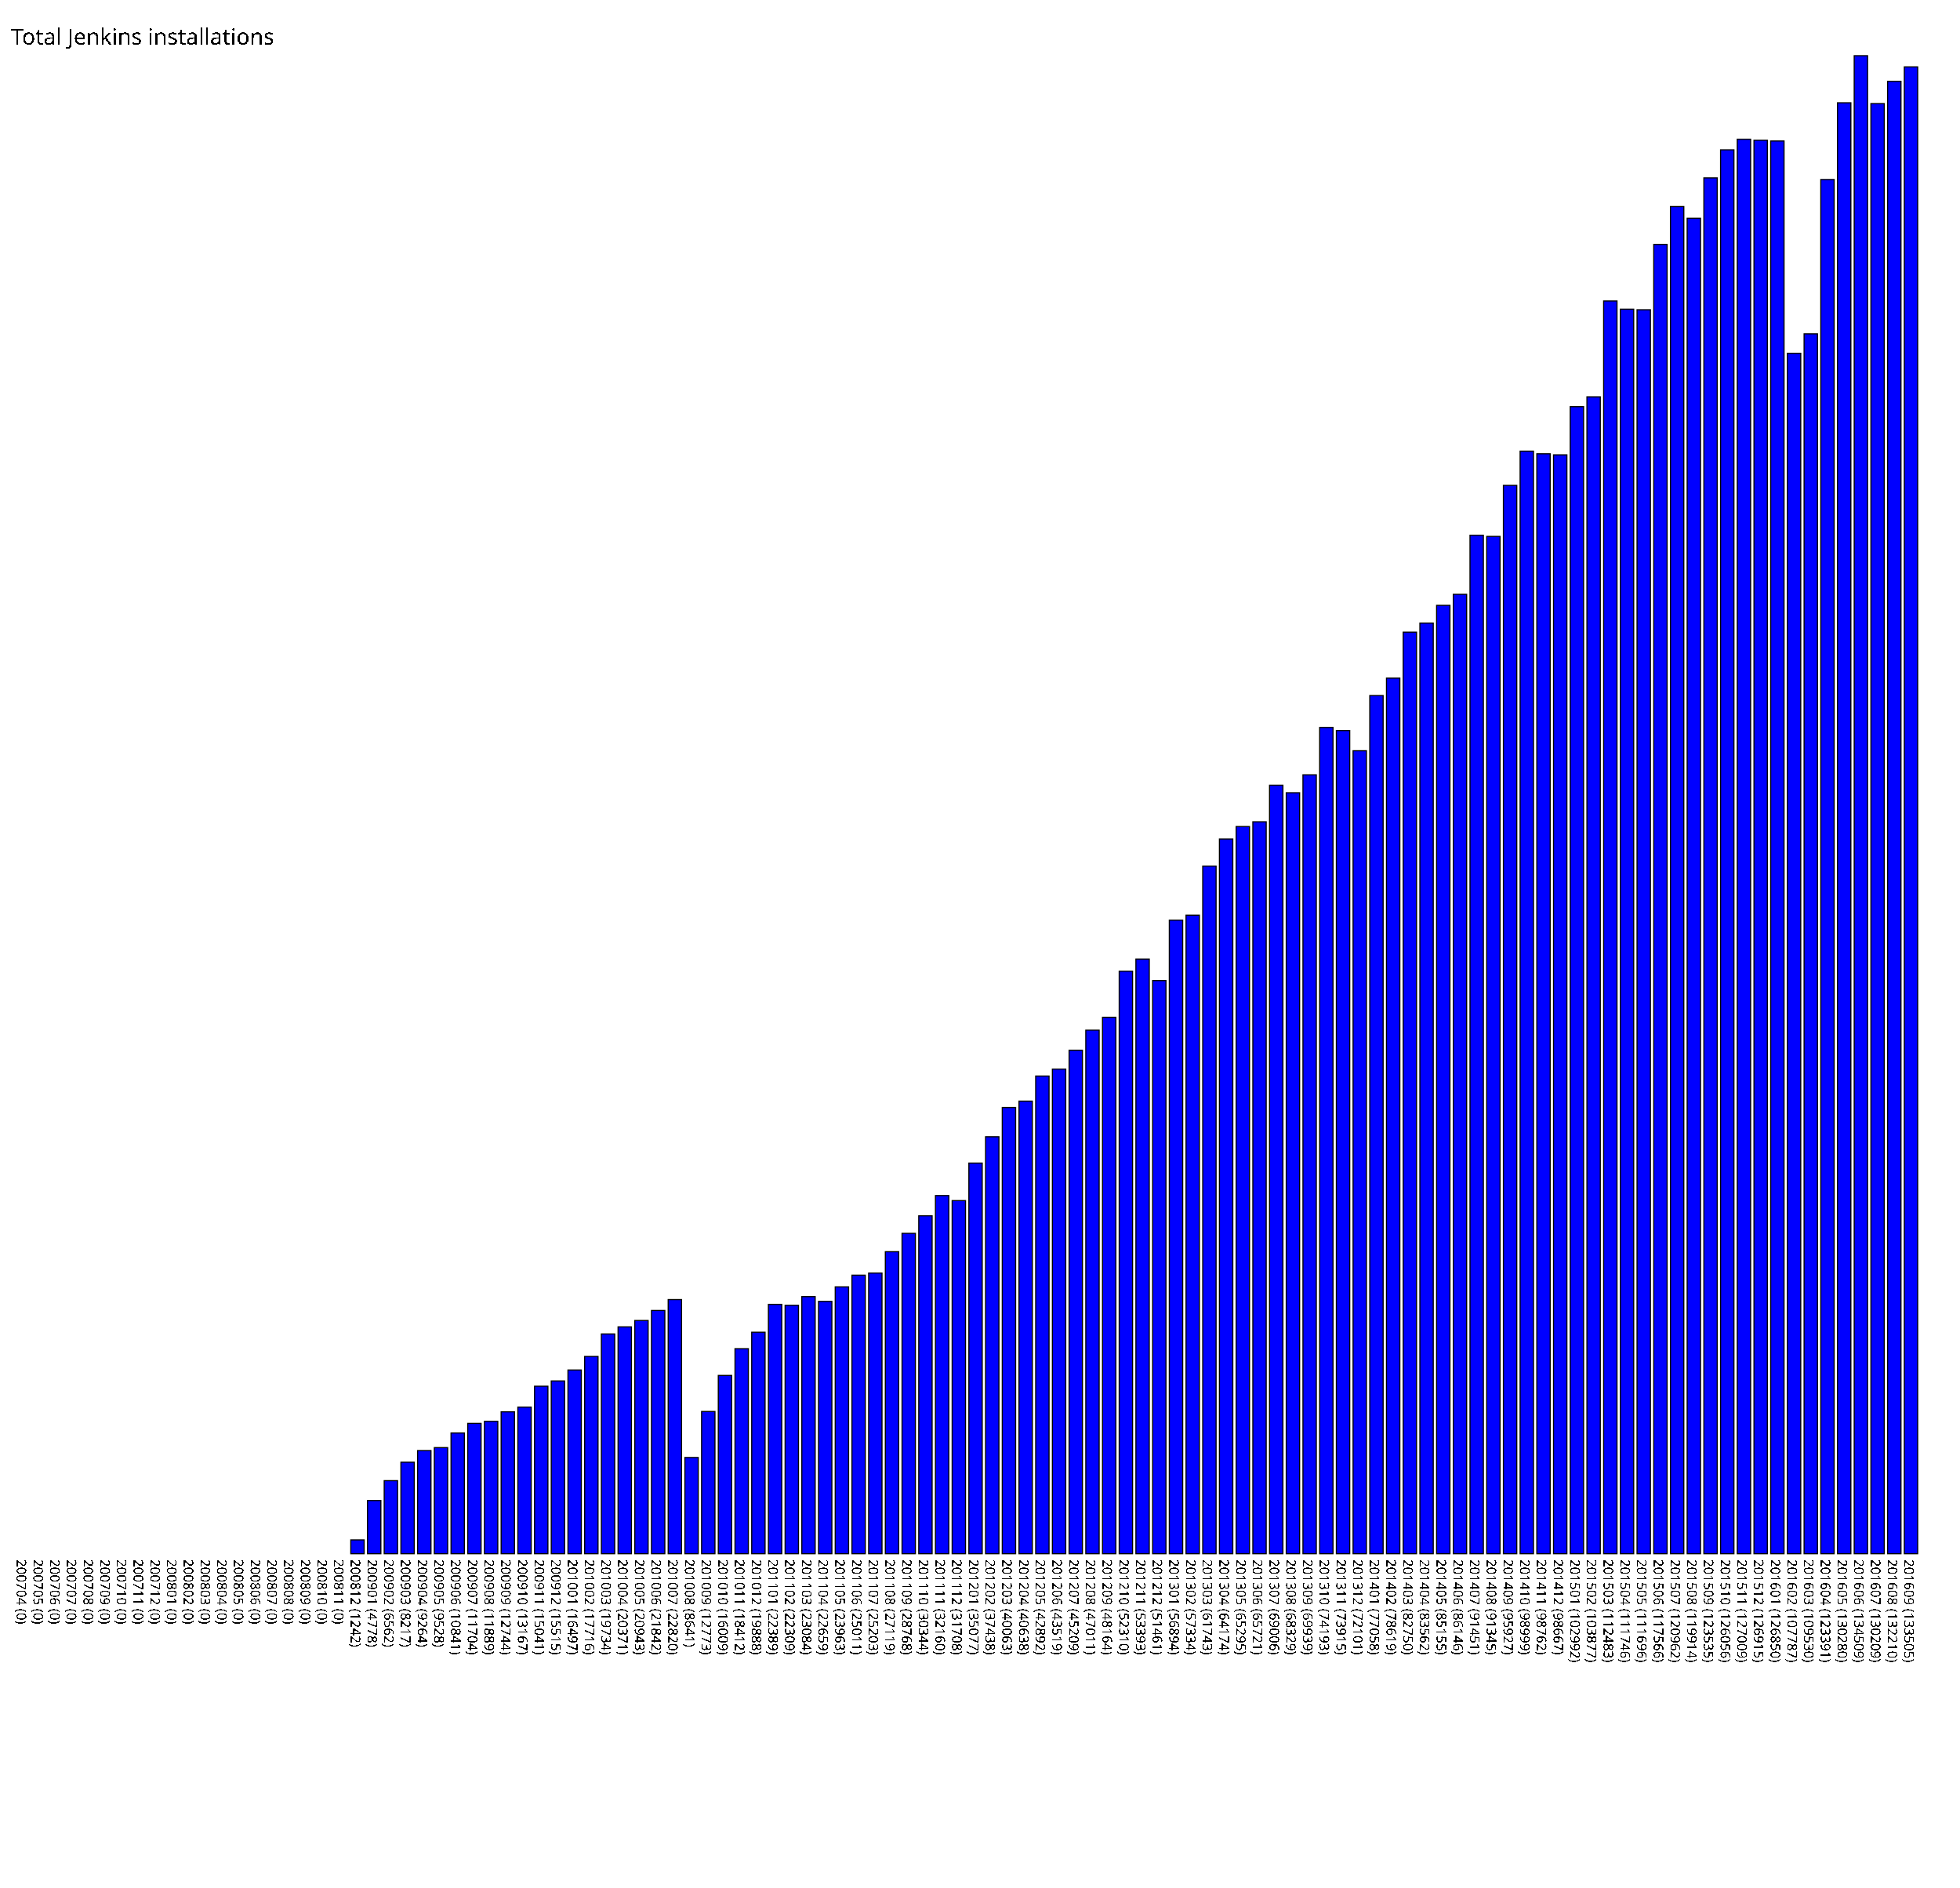
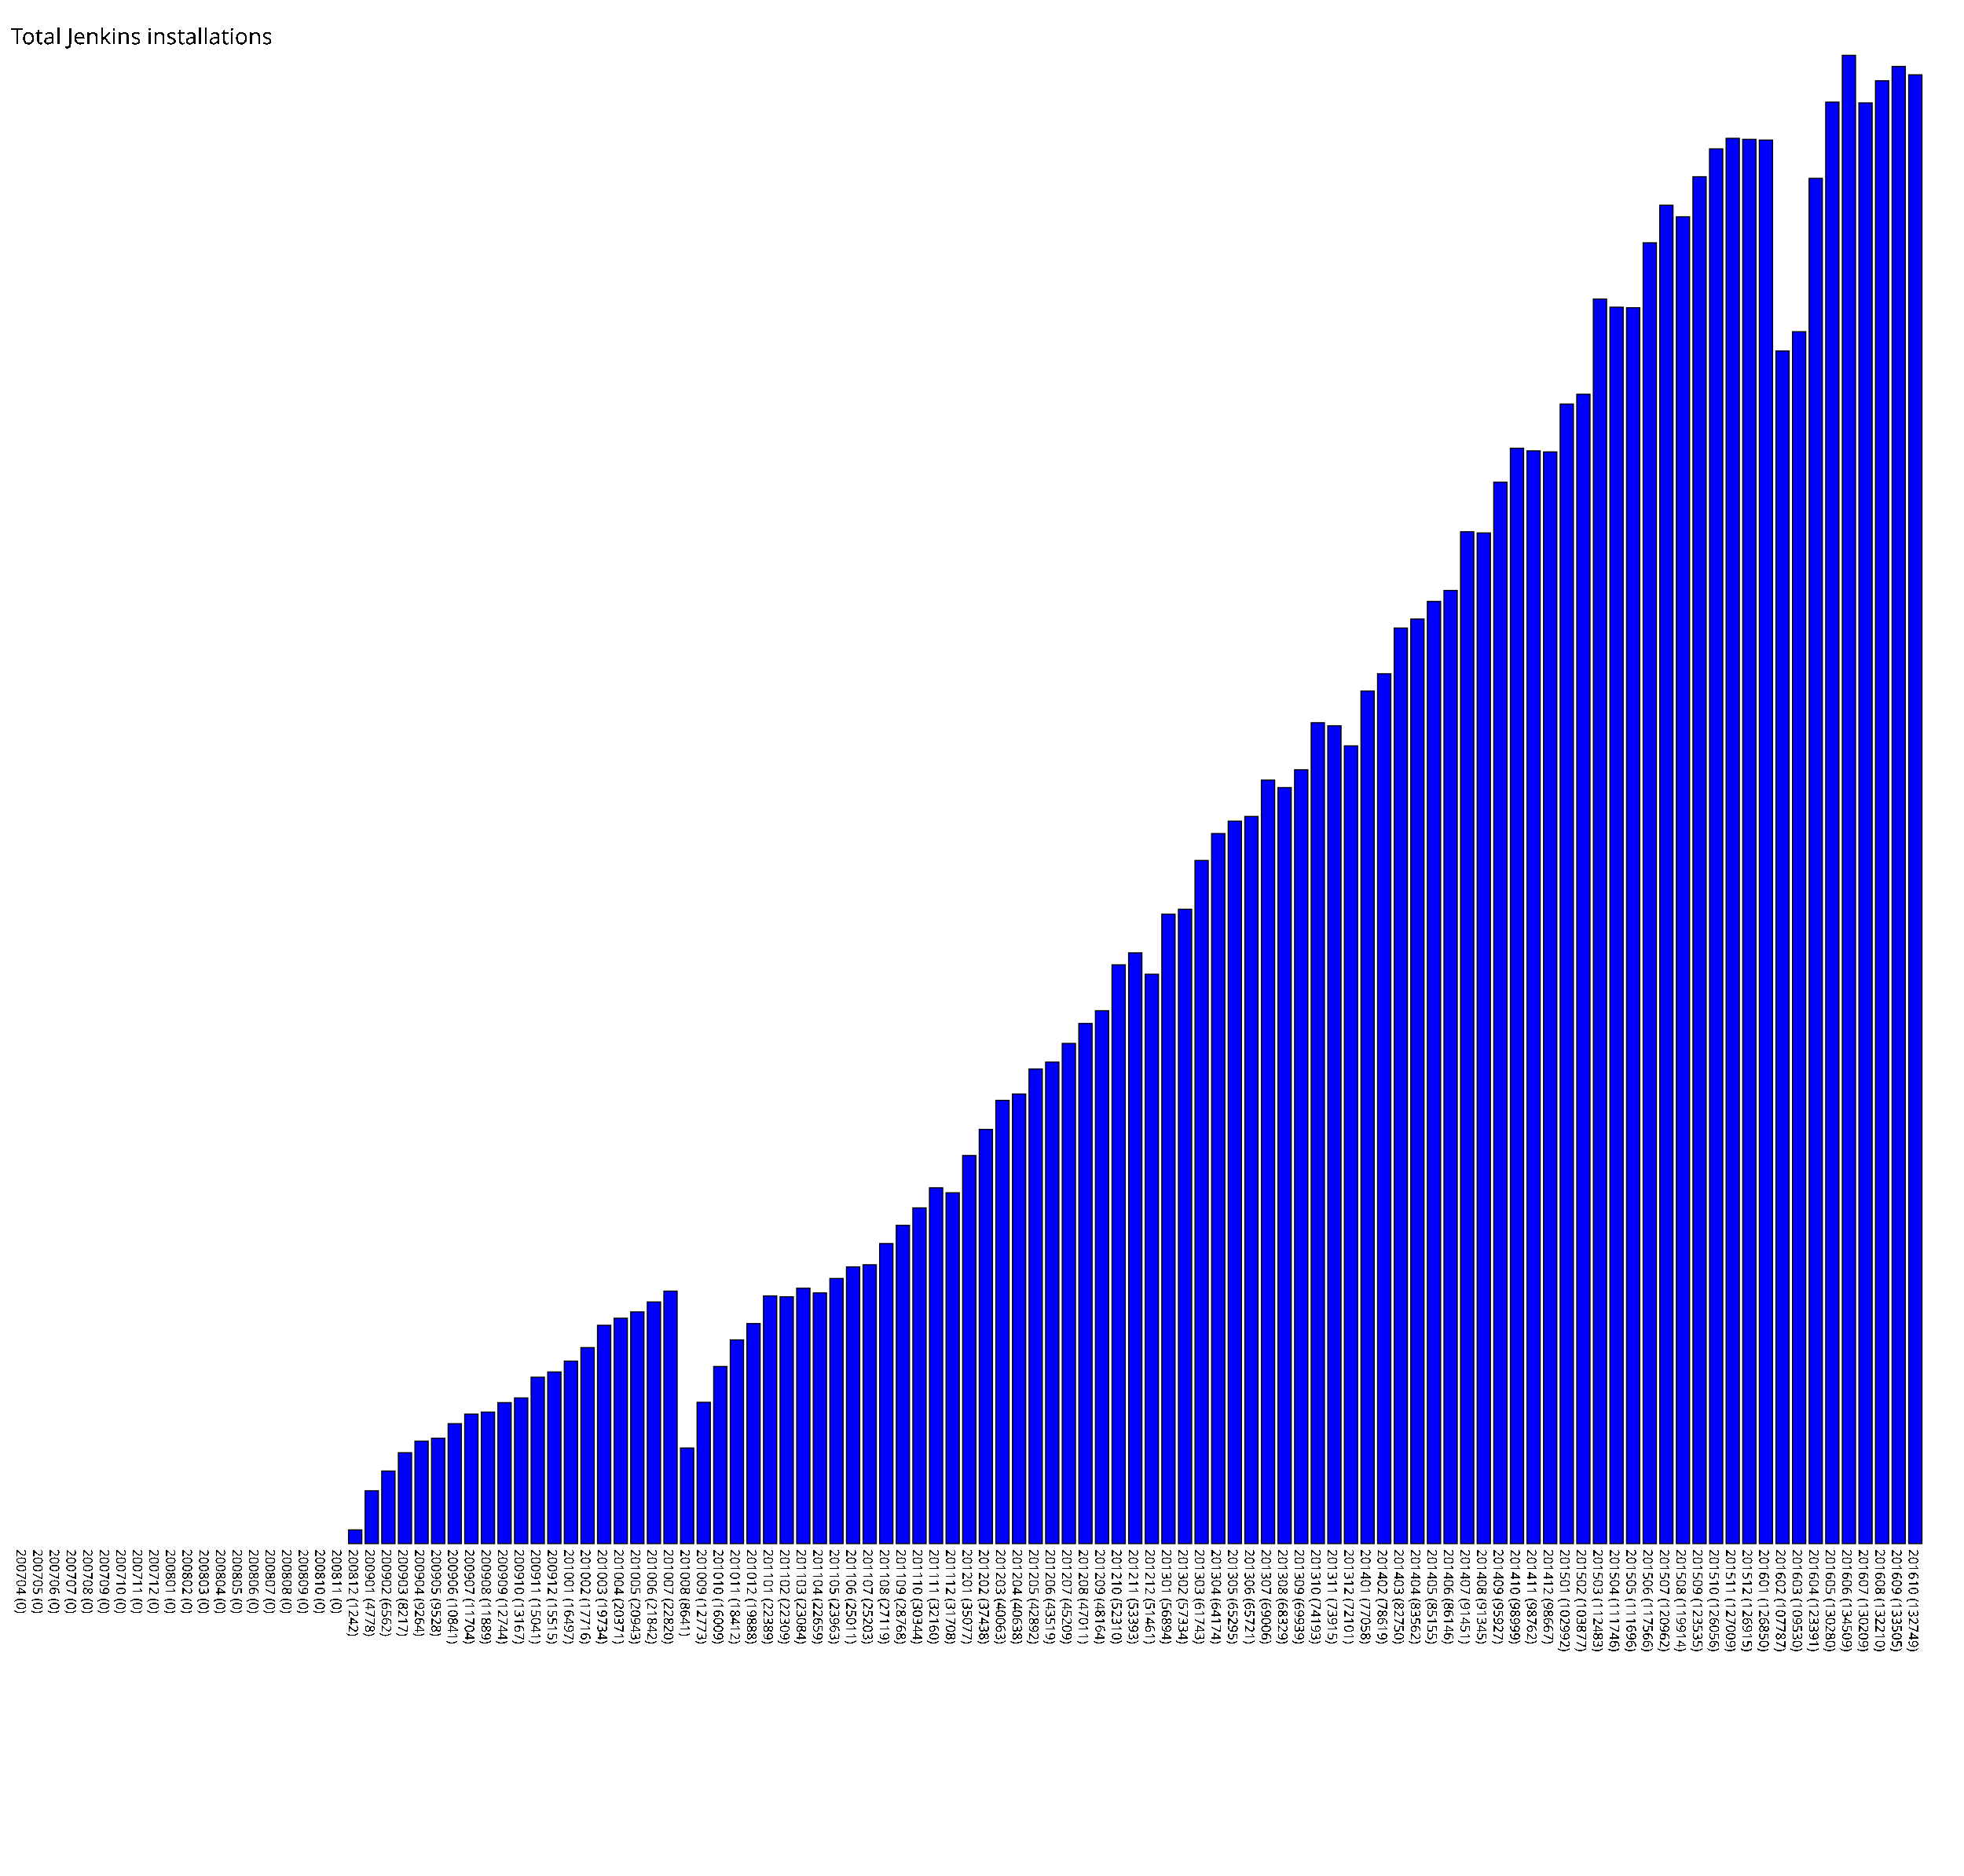
- <svg xmlns="http://www.w3.org/2000/svg" version="1.1" preserveAspectRatio="xMidYMid meet" viewBox="0 0 1760 1695.09">
+ <svg xmlns="http://www.w3.org/2000/svg" version="1.1" preserveAspectRatio="xMidYMid meet" viewBox="0 0 1775 1695.09">
  <rect fill="blue" height="0" stroke="black" width="12" x="15" y="1395.09" />
  <text x="15" y="1400.09" font-family="Tahoma" font-size="12" transform="rotate(90 15,1400.09)" text-rendering="optimizeSpeed" fill="#000000;">200704 (0)</text>
  <rect fill="blue" height="0" stroke="black" width="12" x="30" y="1395.09" />
  <text x="30" y="1400.09" font-family="Tahoma" font-size="12" transform="rotate(90 30,1400.09)" text-rendering="optimizeSpeed" fill="#000000;">200705 (0)</text>
  <rect fill="blue" height="0" stroke="black" width="12" x="45" y="1395.09" />
  <text x="45" y="1400.09" font-family="Tahoma" font-size="12" transform="rotate(90 45,1400.09)" text-rendering="optimizeSpeed" fill="#000000;">200706 (0)</text>
  <rect fill="blue" height="0" stroke="black" width="12" x="60" y="1395.09" />
  <text x="60" y="1400.09" font-family="Tahoma" font-size="12" transform="rotate(90 60,1400.09)" text-rendering="optimizeSpeed" fill="#000000;">200707 (0)</text>
  <rect fill="blue" height="0" stroke="black" width="12" x="75" y="1395.09" />
  <text x="75" y="1400.09" font-family="Tahoma" font-size="12" transform="rotate(90 75,1400.09)" text-rendering="optimizeSpeed" fill="#000000;">200708 (0)</text>
  <rect fill="blue" height="0" stroke="black" width="12" x="90" y="1395.09" />
  <text x="90" y="1400.09" font-family="Tahoma" font-size="12" transform="rotate(90 90,1400.09)" text-rendering="optimizeSpeed" fill="#000000;">200709 (0)</text>
  <rect fill="blue" height="0" stroke="black" width="12" x="105" y="1395.09" />
  <text x="105" y="1400.09" font-family="Tahoma" font-size="12" transform="rotate(90 105,1400.09)" text-rendering="optimizeSpeed" fill="#000000;">200710 (0)</text>
  <rect fill="blue" height="0" stroke="black" width="12" x="120" y="1395.09" />
  <text x="120" y="1400.09" font-family="Tahoma" font-size="12" transform="rotate(90 120,1400.09)" text-rendering="optimizeSpeed" fill="#000000;">200711 (0)</text>
  <rect fill="blue" height="0" stroke="black" width="12" x="135" y="1395.09" />
  <text x="135" y="1400.09" font-family="Tahoma" font-size="12" transform="rotate(90 135,1400.09)" text-rendering="optimizeSpeed" fill="#000000;">200712 (0)</text>
  <rect fill="blue" height="0" stroke="black" width="12" x="150" y="1395.09" />
  <text x="150" y="1400.09" font-family="Tahoma" font-size="12" transform="rotate(90 150,1400.09)" text-rendering="optimizeSpeed" fill="#000000;">200801 (0)</text>
  <rect fill="blue" height="0" stroke="black" width="12" x="165" y="1395.09" />
  <text x="165" y="1400.09" font-family="Tahoma" font-size="12" transform="rotate(90 165,1400.09)" text-rendering="optimizeSpeed" fill="#000000;">200802 (0)</text>
  <rect fill="blue" height="0" stroke="black" width="12" x="180" y="1395.09" />
  <text x="180" y="1400.09" font-family="Tahoma" font-size="12" transform="rotate(90 180,1400.09)" text-rendering="optimizeSpeed" fill="#000000;">200803 (0)</text>
  <rect fill="blue" height="0" stroke="black" width="12" x="195" y="1395.09" />
  <text x="195" y="1400.09" font-family="Tahoma" font-size="12" transform="rotate(90 195,1400.09)" text-rendering="optimizeSpeed" fill="#000000;">200804 (0)</text>
  <rect fill="blue" height="0" stroke="black" width="12" x="210" y="1395.09" />
  <text x="210" y="1400.09" font-family="Tahoma" font-size="12" transform="rotate(90 210,1400.09)" text-rendering="optimizeSpeed" fill="#000000;">200805 (0)</text>
  <rect fill="blue" height="0" stroke="black" width="12" x="225" y="1395.09" />
  <text x="225" y="1400.09" font-family="Tahoma" font-size="12" transform="rotate(90 225,1400.09)" text-rendering="optimizeSpeed" fill="#000000;">200806 (0)</text>
  <rect fill="blue" height="0" stroke="black" width="12" x="240" y="1395.09" />
  <text x="240" y="1400.09" font-family="Tahoma" font-size="12" transform="rotate(90 240,1400.09)" text-rendering="optimizeSpeed" fill="#000000;">200807 (0)</text>
  <rect fill="blue" height="0" stroke="black" width="12" x="255" y="1395.09" />
  <text x="255" y="1400.09" font-family="Tahoma" font-size="12" transform="rotate(90 255,1400.09)" text-rendering="optimizeSpeed" fill="#000000;">200808 (0)</text>
  <rect fill="blue" height="0" stroke="black" width="12" x="270" y="1395.09" />
  <text x="270" y="1400.09" font-family="Tahoma" font-size="12" transform="rotate(90 270,1400.09)" text-rendering="optimizeSpeed" fill="#000000;">200809 (0)</text>
  <rect fill="blue" height="0" stroke="black" width="12" x="285" y="1395.09" />
  <text x="285" y="1400.09" font-family="Tahoma" font-size="12" transform="rotate(90 285,1400.09)" text-rendering="optimizeSpeed" fill="#000000;">200810 (0)</text>
  <rect fill="blue" height="0" stroke="black" width="12" x="300" y="1395.09" />
  <text x="300" y="1400.09" font-family="Tahoma" font-size="12" transform="rotate(90 300,1400.09)" text-rendering="optimizeSpeed" fill="#000000;">200811 (0)</text>
  <rect fill="blue" height="12.42" stroke="black" width="12" x="315" y="1382.67" />
  <text x="315" y="1400.09" font-family="Tahoma" font-size="12" transform="rotate(90 315,1400.09)" text-rendering="optimizeSpeed" fill="#000000;">200812 (1242)</text>
  <rect fill="blue" height="47.78" stroke="black" width="12" x="330" y="1347.31" />
  <text x="330" y="1400.09" font-family="Tahoma" font-size="12" transform="rotate(90 330,1400.09)" text-rendering="optimizeSpeed" fill="#000000;">200901 (4778)</text>
  <rect fill="blue" height="65.62" stroke="black" width="12" x="345" y="1329.47" />
  <text x="345" y="1400.09" font-family="Tahoma" font-size="12" transform="rotate(90 345,1400.09)" text-rendering="optimizeSpeed" fill="#000000;">200902 (6562)</text>
  <rect fill="blue" height="82.17" stroke="black" width="12" x="360" y="1312.92" />
  <text x="360" y="1400.09" font-family="Tahoma" font-size="12" transform="rotate(90 360,1400.09)" text-rendering="optimizeSpeed" fill="#000000;">200903 (8217)</text>
  <rect fill="blue" height="92.64" stroke="black" width="12" x="375" y="1302.45" />
  <text x="375" y="1400.09" font-family="Tahoma" font-size="12" transform="rotate(90 375,1400.09)" text-rendering="optimizeSpeed" fill="#000000;">200904 (9264)</text>
  <rect fill="blue" height="95.28" stroke="black" width="12" x="390" y="1299.81" />
  <text x="390" y="1400.09" font-family="Tahoma" font-size="12" transform="rotate(90 390,1400.09)" text-rendering="optimizeSpeed" fill="#000000;">200905 (9528)</text>
  <rect fill="blue" height="108.41" stroke="black" width="12" x="405" y="1286.68" />
  <text x="405" y="1400.09" font-family="Tahoma" font-size="12" transform="rotate(90 405,1400.09)" text-rendering="optimizeSpeed" fill="#000000;">200906 (10841)</text>
  <rect fill="blue" height="117.04" stroke="black" width="12" x="420" y="1278.05" />
  <text x="420" y="1400.09" font-family="Tahoma" font-size="12" transform="rotate(90 420,1400.09)" text-rendering="optimizeSpeed" fill="#000000;">200907 (11704)</text>
  <rect fill="blue" height="118.89" stroke="black" width="12" x="435" y="1276.20" />
  <text x="435" y="1400.09" font-family="Tahoma" font-size="12" transform="rotate(90 435,1400.09)" text-rendering="optimizeSpeed" fill="#000000;">200908 (11889)</text>
  <rect fill="blue" height="127.44" stroke="black" width="12" x="450" y="1267.65" />
  <text x="450" y="1400.09" font-family="Tahoma" font-size="12" transform="rotate(90 450,1400.09)" text-rendering="optimizeSpeed" fill="#000000;">200909 (12744)</text>
  <rect fill="blue" height="131.67" stroke="black" width="12" x="465" y="1263.42" />
  <text x="465" y="1400.09" font-family="Tahoma" font-size="12" transform="rotate(90 465,1400.09)" text-rendering="optimizeSpeed" fill="#000000;">200910 (13167)</text>
  <rect fill="blue" height="150.41" stroke="black" width="12" x="480" y="1244.68" />
  <text x="480" y="1400.09" font-family="Tahoma" font-size="12" transform="rotate(90 480,1400.09)" text-rendering="optimizeSpeed" fill="#000000;">200911 (15041)</text>
  <rect fill="blue" height="155.15" stroke="black" width="12" x="495" y="1239.94" />
  <text x="495" y="1400.09" font-family="Tahoma" font-size="12" transform="rotate(90 495,1400.09)" text-rendering="optimizeSpeed" fill="#000000;">200912 (15515)</text>
  <rect fill="blue" height="164.97" stroke="black" width="12" x="510" y="1230.12" />
  <text x="510" y="1400.09" font-family="Tahoma" font-size="12" transform="rotate(90 510,1400.09)" text-rendering="optimizeSpeed" fill="#000000;">201001 (16497)</text>
  <rect fill="blue" height="177.16" stroke="black" width="12" x="525" y="1217.93" />
  <text x="525" y="1400.09" font-family="Tahoma" font-size="12" transform="rotate(90 525,1400.09)" text-rendering="optimizeSpeed" fill="#000000;">201002 (17716)</text>
  <rect fill="blue" height="197.34" stroke="black" width="12" x="540" y="1197.75" />
  <text x="540" y="1400.09" font-family="Tahoma" font-size="12" transform="rotate(90 540,1400.09)" text-rendering="optimizeSpeed" fill="#000000;">201003 (19734)</text>
  <rect fill="blue" height="203.71" stroke="black" width="12" x="555" y="1191.38" />
  <text x="555" y="1400.09" font-family="Tahoma" font-size="12" transform="rotate(90 555,1400.09)" text-rendering="optimizeSpeed" fill="#000000;">201004 (20371)</text>
  <rect fill="blue" height="209.43" stroke="black" width="12" x="570" y="1185.66" />
  <text x="570" y="1400.09" font-family="Tahoma" font-size="12" transform="rotate(90 570,1400.09)" text-rendering="optimizeSpeed" fill="#000000;">201005 (20943)</text>
  <rect fill="blue" height="218.42" stroke="black" width="12" x="585" y="1176.67" />
  <text x="585" y="1400.09" font-family="Tahoma" font-size="12" transform="rotate(90 585,1400.09)" text-rendering="optimizeSpeed" fill="#000000;">201006 (21842)</text>
  <rect fill="blue" height="228.2" stroke="black" width="12" x="600" y="1166.89" />
  <text x="600" y="1400.09" font-family="Tahoma" font-size="12" transform="rotate(90 600,1400.09)" text-rendering="optimizeSpeed" fill="#000000;">201007 (22820)</text>
  <rect fill="blue" height="86.41" stroke="black" width="12" x="615" y="1308.68" />
  <text x="615" y="1400.09" font-family="Tahoma" font-size="12" transform="rotate(90 615,1400.09)" text-rendering="optimizeSpeed" fill="#000000;">201008 (8641)</text>
  <rect fill="blue" height="127.73" stroke="black" width="12" x="630" y="1267.36" />
  <text x="630" y="1400.09" font-family="Tahoma" font-size="12" transform="rotate(90 630,1400.09)" text-rendering="optimizeSpeed" fill="#000000;">201009 (12773)</text>
  <rect fill="blue" height="160.09" stroke="black" width="12" x="645" y="1235.00" />
  <text x="645" y="1400.09" font-family="Tahoma" font-size="12" transform="rotate(90 645,1400.09)" text-rendering="optimizeSpeed" fill="#000000;">201010 (16009)</text>
  <rect fill="blue" height="184.12" stroke="black" width="12" x="660" y="1210.97" />
  <text x="660" y="1400.09" font-family="Tahoma" font-size="12" transform="rotate(90 660,1400.09)" text-rendering="optimizeSpeed" fill="#000000;">201011 (18412)</text>
  <rect fill="blue" height="198.88" stroke="black" width="12" x="675" y="1196.21" />
  <text x="675" y="1400.09" font-family="Tahoma" font-size="12" transform="rotate(90 675,1400.09)" text-rendering="optimizeSpeed" fill="#000000;">201012 (19888)</text>
  <rect fill="blue" height="223.89" stroke="black" width="12" x="690" y="1171.20" />
  <text x="690" y="1400.09" font-family="Tahoma" font-size="12" transform="rotate(90 690,1400.09)" text-rendering="optimizeSpeed" fill="#000000;">201101 (22389)</text>
  <rect fill="blue" height="223.09" stroke="black" width="12" x="705" y="1172.00" />
  <text x="705" y="1400.09" font-family="Tahoma" font-size="12" transform="rotate(90 705,1400.09)" text-rendering="optimizeSpeed" fill="#000000;">201102 (22309)</text>
  <rect fill="blue" height="230.84" stroke="black" width="12" x="720" y="1164.25" />
  <text x="720" y="1400.09" font-family="Tahoma" font-size="12" transform="rotate(90 720,1400.09)" text-rendering="optimizeSpeed" fill="#000000;">201103 (23084)</text>
  <rect fill="blue" height="226.59" stroke="black" width="12" x="735" y="1168.50" />
  <text x="735" y="1400.09" font-family="Tahoma" font-size="12" transform="rotate(90 735,1400.09)" text-rendering="optimizeSpeed" fill="#000000;">201104 (22659)</text>
  <rect fill="blue" height="239.63" stroke="black" width="12" x="750" y="1155.46" />
  <text x="750" y="1400.09" font-family="Tahoma" font-size="12" transform="rotate(90 750,1400.09)" text-rendering="optimizeSpeed" fill="#000000;">201105 (23963)</text>
  <rect fill="blue" height="250.11" stroke="black" width="12" x="765" y="1144.98" />
  <text x="765" y="1400.09" font-family="Tahoma" font-size="12" transform="rotate(90 765,1400.09)" text-rendering="optimizeSpeed" fill="#000000;">201106 (25011)</text>
  <rect fill="blue" height="252.03" stroke="black" width="12" x="780" y="1143.06" />
  <text x="780" y="1400.09" font-family="Tahoma" font-size="12" transform="rotate(90 780,1400.09)" text-rendering="optimizeSpeed" fill="#000000;">201107 (25203)</text>
  <rect fill="blue" height="271.19" stroke="black" width="12" x="795" y="1123.90" />
  <text x="795" y="1400.09" font-family="Tahoma" font-size="12" transform="rotate(90 795,1400.09)" text-rendering="optimizeSpeed" fill="#000000;">201108 (27119)</text>
  <rect fill="blue" height="287.68" stroke="black" width="12" x="810" y="1107.41" />
  <text x="810" y="1400.09" font-family="Tahoma" font-size="12" transform="rotate(90 810,1400.09)" text-rendering="optimizeSpeed" fill="#000000;">201109 (28768)</text>
  <rect fill="blue" height="303.44" stroke="black" width="12" x="825" y="1091.65" />
  <text x="825" y="1400.09" font-family="Tahoma" font-size="12" transform="rotate(90 825,1400.09)" text-rendering="optimizeSpeed" fill="#000000;">201110 (30344)</text>
  <rect fill="blue" height="321.6" stroke="black" width="12" x="840" y="1073.49" />
  <text x="840" y="1400.09" font-family="Tahoma" font-size="12" transform="rotate(90 840,1400.09)" text-rendering="optimizeSpeed" fill="#000000;">201111 (32160)</text>
  <rect fill="blue" height="317.08" stroke="black" width="12" x="855" y="1078.01" />
  <text x="855" y="1400.09" font-family="Tahoma" font-size="12" transform="rotate(90 855,1400.09)" text-rendering="optimizeSpeed" fill="#000000;">201112 (31708)</text>
  <rect fill="blue" height="350.77" stroke="black" width="12" x="870" y="1044.32" />
  <text x="870" y="1400.09" font-family="Tahoma" font-size="12" transform="rotate(90 870,1400.09)" text-rendering="optimizeSpeed" fill="#000000;">201201 (35077)</text>
  <rect fill="blue" height="374.38" stroke="black" width="12" x="885" y="1020.71" />
  <text x="885" y="1400.09" font-family="Tahoma" font-size="12" transform="rotate(90 885,1400.09)" text-rendering="optimizeSpeed" fill="#000000;">201202 (37438)</text>
  <rect fill="blue" height="400.63" stroke="black" width="12" x="900" y="994.46" />
  <text x="900" y="1400.09" font-family="Tahoma" font-size="12" transform="rotate(90 900,1400.09)" text-rendering="optimizeSpeed" fill="#000000;">201203 (40063)</text>
  <rect fill="blue" height="406.38" stroke="black" width="12" x="915" y="988.71" />
  <text x="915" y="1400.09" font-family="Tahoma" font-size="12" transform="rotate(90 915,1400.09)" text-rendering="optimizeSpeed" fill="#000000;">201204 (40638)</text>
  <rect fill="blue" height="428.92" stroke="black" width="12" x="930" y="966.17" />
  <text x="930" y="1400.09" font-family="Tahoma" font-size="12" transform="rotate(90 930,1400.09)" text-rendering="optimizeSpeed" fill="#000000;">201205 (42892)</text>
  <rect fill="blue" height="435.19" stroke="black" width="12" x="945" y="959.90" />
  <text x="945" y="1400.09" font-family="Tahoma" font-size="12" transform="rotate(90 945,1400.09)" text-rendering="optimizeSpeed" fill="#000000;">201206 (43519)</text>
  <rect fill="blue" height="452.09" stroke="black" width="12" x="960" y="943.00" />
  <text x="960" y="1400.09" font-family="Tahoma" font-size="12" transform="rotate(90 960,1400.09)" text-rendering="optimizeSpeed" fill="#000000;">201207 (45209)</text>
  <rect fill="blue" height="470.11" stroke="black" width="12" x="975" y="924.98" />
  <text x="975" y="1400.09" font-family="Tahoma" font-size="12" transform="rotate(90 975,1400.09)" text-rendering="optimizeSpeed" fill="#000000;">201208 (47011)</text>
  <rect fill="blue" height="481.64" stroke="black" width="12" x="990" y="913.45" />
  <text x="990" y="1400.09" font-family="Tahoma" font-size="12" transform="rotate(90 990,1400.09)" text-rendering="optimizeSpeed" fill="#000000;">201209 (48164)</text>
  <rect fill="blue" height="523.1" stroke="black" width="12" x="1005" y="871.99" />
  <text x="1005" y="1400.09" font-family="Tahoma" font-size="12" transform="rotate(90 1005,1400.09)" text-rendering="optimizeSpeed" fill="#000000;">201210 (52310)</text>
  <rect fill="blue" height="533.93" stroke="black" width="12" x="1020" y="861.16" />
  <text x="1020" y="1400.09" font-family="Tahoma" font-size="12" transform="rotate(90 1020,1400.09)" text-rendering="optimizeSpeed" fill="#000000;">201211 (53393)</text>
  <rect fill="blue" height="514.61" stroke="black" width="12" x="1035" y="880.48" />
  <text x="1035" y="1400.09" font-family="Tahoma" font-size="12" transform="rotate(90 1035,1400.09)" text-rendering="optimizeSpeed" fill="#000000;">201212 (51461)</text>
  <rect fill="blue" height="568.94" stroke="black" width="12" x="1050" y="826.15" />
  <text x="1050" y="1400.09" font-family="Tahoma" font-size="12" transform="rotate(90 1050,1400.09)" text-rendering="optimizeSpeed" fill="#000000;">201301 (56894)</text>
  <rect fill="blue" height="573.34" stroke="black" width="12" x="1065" y="821.75" />
  <text x="1065" y="1400.09" font-family="Tahoma" font-size="12" transform="rotate(90 1065,1400.09)" text-rendering="optimizeSpeed" fill="#000000;">201302 (57334)</text>
  <rect fill="blue" height="617.43" stroke="black" width="12" x="1080" y="777.66" />
  <text x="1080" y="1400.09" font-family="Tahoma" font-size="12" transform="rotate(90 1080,1400.09)" text-rendering="optimizeSpeed" fill="#000000;">201303 (61743)</text>
  <rect fill="blue" height="641.74" stroke="black" width="12" x="1095" y="753.35" />
  <text x="1095" y="1400.09" font-family="Tahoma" font-size="12" transform="rotate(90 1095,1400.09)" text-rendering="optimizeSpeed" fill="#000000;">201304 (64174)</text>
  <rect fill="blue" height="652.95" stroke="black" width="12" x="1110" y="742.14" />
  <text x="1110" y="1400.09" font-family="Tahoma" font-size="12" transform="rotate(90 1110,1400.09)" text-rendering="optimizeSpeed" fill="#000000;">201305 (65295)</text>
  <rect fill="blue" height="657.21" stroke="black" width="12" x="1125" y="737.88" />
  <text x="1125" y="1400.09" font-family="Tahoma" font-size="12" transform="rotate(90 1125,1400.09)" text-rendering="optimizeSpeed" fill="#000000;">201306 (65721)</text>
  <rect fill="blue" height="690.06" stroke="black" width="12" x="1140" y="705.03" />
  <text x="1140" y="1400.09" font-family="Tahoma" font-size="12" transform="rotate(90 1140,1400.09)" text-rendering="optimizeSpeed" fill="#000000;">201307 (69006)</text>
  <rect fill="blue" height="683.29" stroke="black" width="12" x="1155" y="711.80" />
  <text x="1155" y="1400.09" font-family="Tahoma" font-size="12" transform="rotate(90 1155,1400.09)" text-rendering="optimizeSpeed" fill="#000000;">201308 (68329)</text>
  <rect fill="blue" height="699.39" stroke="black" width="12" x="1170" y="695.70" />
  <text x="1170" y="1400.09" font-family="Tahoma" font-size="12" transform="rotate(90 1170,1400.09)" text-rendering="optimizeSpeed" fill="#000000;">201309 (69939)</text>
  <rect fill="blue" height="741.93" stroke="black" width="12" x="1185" y="653.16" />
  <text x="1185" y="1400.09" font-family="Tahoma" font-size="12" transform="rotate(90 1185,1400.09)" text-rendering="optimizeSpeed" fill="#000000;">201310 (74193)</text>
  <rect fill="blue" height="739.15" stroke="black" width="12" x="1200" y="655.94" />
  <text x="1200" y="1400.09" font-family="Tahoma" font-size="12" transform="rotate(90 1200,1400.09)" text-rendering="optimizeSpeed" fill="#000000;">201311 (73915)</text>
  <rect fill="blue" height="721.01" stroke="black" width="12" x="1215" y="674.08" />
  <text x="1215" y="1400.09" font-family="Tahoma" font-size="12" transform="rotate(90 1215,1400.09)" text-rendering="optimizeSpeed" fill="#000000;">201312 (72101)</text>
  <rect fill="blue" height="770.58" stroke="black" width="12" x="1230" y="624.51" />
  <text x="1230" y="1400.09" font-family="Tahoma" font-size="12" transform="rotate(90 1230,1400.09)" text-rendering="optimizeSpeed" fill="#000000;">201401 (77058)</text>
  <rect fill="blue" height="786.19" stroke="black" width="12" x="1245" y="608.90" />
  <text x="1245" y="1400.09" font-family="Tahoma" font-size="12" transform="rotate(90 1245,1400.09)" text-rendering="optimizeSpeed" fill="#000000;">201402 (78619)</text>
  <rect fill="blue" height="827.5" stroke="black" width="12" x="1260" y="567.59" />
  <text x="1260" y="1400.09" font-family="Tahoma" font-size="12" transform="rotate(90 1260,1400.09)" text-rendering="optimizeSpeed" fill="#000000;">201403 (82750)</text>
  <rect fill="blue" height="835.62" stroke="black" width="12" x="1275" y="559.47" />
  <text x="1275" y="1400.09" font-family="Tahoma" font-size="12" transform="rotate(90 1275,1400.09)" text-rendering="optimizeSpeed" fill="#000000;">201404 (83562)</text>
  <rect fill="blue" height="851.55" stroke="black" width="12" x="1290" y="543.54" />
  <text x="1290" y="1400.09" font-family="Tahoma" font-size="12" transform="rotate(90 1290,1400.09)" text-rendering="optimizeSpeed" fill="#000000;">201405 (85155)</text>
  <rect fill="blue" height="861.46" stroke="black" width="12" x="1305" y="533.63" />
  <text x="1305" y="1400.09" font-family="Tahoma" font-size="12" transform="rotate(90 1305,1400.09)" text-rendering="optimizeSpeed" fill="#000000;">201406 (86146)</text>
  <rect fill="blue" height="914.51" stroke="black" width="12" x="1320" y="480.58" />
  <text x="1320" y="1400.09" font-family="Tahoma" font-size="12" transform="rotate(90 1320,1400.09)" text-rendering="optimizeSpeed" fill="#000000;">201407 (91451)</text>
  <rect fill="blue" height="913.45" stroke="black" width="12" x="1335" y="481.64" />
  <text x="1335" y="1400.09" font-family="Tahoma" font-size="12" transform="rotate(90 1335,1400.09)" text-rendering="optimizeSpeed" fill="#000000;">201408 (91345)</text>
  <rect fill="blue" height="959.27" stroke="black" width="12" x="1350" y="435.82" />
  <text x="1350" y="1400.09" font-family="Tahoma" font-size="12" transform="rotate(90 1350,1400.09)" text-rendering="optimizeSpeed" fill="#000000;">201409 (95927)</text>
  <rect fill="blue" height="989.99" stroke="black" width="12" x="1365" y="405.10" />
  <text x="1365" y="1400.09" font-family="Tahoma" font-size="12" transform="rotate(90 1365,1400.09)" text-rendering="optimizeSpeed" fill="#000000;">201410 (98999)</text>
  <rect fill="blue" height="987.62" stroke="black" width="12" x="1380" y="407.47" />
  <text x="1380" y="1400.09" font-family="Tahoma" font-size="12" transform="rotate(90 1380,1400.09)" text-rendering="optimizeSpeed" fill="#000000;">201411 (98762)</text>
  <rect fill="blue" height="986.67" stroke="black" width="12" x="1395" y="408.42" />
  <text x="1395" y="1400.09" font-family="Tahoma" font-size="12" transform="rotate(90 1395,1400.09)" text-rendering="optimizeSpeed" fill="#000000;">201412 (98667)</text>
  <rect fill="blue" height="1029.92" stroke="black" width="12" x="1410" y="365.17" />
  <text x="1410" y="1400.09" font-family="Tahoma" font-size="12" transform="rotate(90 1410,1400.09)" text-rendering="optimizeSpeed" fill="#000000;">201501 (102992)</text>
  <rect fill="blue" height="1038.77" stroke="black" width="12" x="1425" y="356.32" />
  <text x="1425" y="1400.09" font-family="Tahoma" font-size="12" transform="rotate(90 1425,1400.09)" text-rendering="optimizeSpeed" fill="#000000;">201502 (103877)</text>
  <rect fill="blue" height="1124.83" stroke="black" width="12" x="1440" y="270.26" />
  <text x="1440" y="1400.09" font-family="Tahoma" font-size="12" transform="rotate(90 1440,1400.09)" text-rendering="optimizeSpeed" fill="#000000;">201503 (112483)</text>
  <rect fill="blue" height="1117.46" stroke="black" width="12" x="1455" y="277.63" />
  <text x="1455" y="1400.09" font-family="Tahoma" font-size="12" transform="rotate(90 1455,1400.09)" text-rendering="optimizeSpeed" fill="#000000;">201504 (111746)</text>
  <rect fill="blue" height="1116.96" stroke="black" width="12" x="1470" y="278.13" />
  <text x="1470" y="1400.09" font-family="Tahoma" font-size="12" transform="rotate(90 1470,1400.09)" text-rendering="optimizeSpeed" fill="#000000;">201505 (111696)</text>
  <rect fill="blue" height="1175.66" stroke="black" width="12" x="1485" y="219.43" />
  <text x="1485" y="1400.09" font-family="Tahoma" font-size="12" transform="rotate(90 1485,1400.09)" text-rendering="optimizeSpeed" fill="#000000;">201506 (117566)</text>
  <rect fill="blue" height="1209.62" stroke="black" width="12" x="1500" y="185.47" />
  <text x="1500" y="1400.09" font-family="Tahoma" font-size="12" transform="rotate(90 1500,1400.09)" text-rendering="optimizeSpeed" fill="#000000;">201507 (120962)</text>
  <rect fill="blue" height="1199.14" stroke="black" width="12" x="1515" y="195.95" />
  <text x="1515" y="1400.09" font-family="Tahoma" font-size="12" transform="rotate(90 1515,1400.09)" text-rendering="optimizeSpeed" fill="#000000;">201508 (119914)</text>
  <rect fill="blue" height="1235.35" stroke="black" width="12" x="1530" y="159.74" />
  <text x="1530" y="1400.09" font-family="Tahoma" font-size="12" transform="rotate(90 1530,1400.09)" text-rendering="optimizeSpeed" fill="#000000;">201509 (123535)</text>
  <rect fill="blue" height="1260.56" stroke="black" width="12" x="1545" y="134.53" />
  <text x="1545" y="1400.09" font-family="Tahoma" font-size="12" transform="rotate(90 1545,1400.09)" text-rendering="optimizeSpeed" fill="#000000;">201510 (126056)</text>
  <rect fill="blue" height="1270.09" stroke="black" width="12" x="1560" y="125.00" />
  <text x="1560" y="1400.09" font-family="Tahoma" font-size="12" transform="rotate(90 1560,1400.09)" text-rendering="optimizeSpeed" fill="#000000;">201511 (127009)</text>
  <rect fill="blue" height="1269.15" stroke="black" width="12" x="1575" y="125.94" />
  <text x="1575" y="1400.09" font-family="Tahoma" font-size="12" transform="rotate(90 1575,1400.09)" text-rendering="optimizeSpeed" fill="#000000;">201512 (126915)</text>
  <rect fill="blue" height="1268.5" stroke="black" width="12" x="1590" y="126.59" />
  <text x="1590" y="1400.09" font-family="Tahoma" font-size="12" transform="rotate(90 1590,1400.09)" text-rendering="optimizeSpeed" fill="#000000;">201601 (126850)</text>
  <rect fill="blue" height="1077.87" stroke="black" width="12" x="1605" y="317.22" />
  <text x="1605" y="1400.09" font-family="Tahoma" font-size="12" transform="rotate(90 1605,1400.09)" text-rendering="optimizeSpeed" fill="#000000;">201602 (107787)</text>
  <rect fill="blue" height="1095.3" stroke="black" width="12" x="1620" y="299.79" />
  <text x="1620" y="1400.09" font-family="Tahoma" font-size="12" transform="rotate(90 1620,1400.09)" text-rendering="optimizeSpeed" fill="#000000;">201603 (109530)</text>
  <rect fill="blue" height="1233.91" stroke="black" width="12" x="1635" y="161.18" />
  <text x="1635" y="1400.09" font-family="Tahoma" font-size="12" transform="rotate(90 1635,1400.09)" text-rendering="optimizeSpeed" fill="#000000;">201604 (123391)</text>
  <rect fill="blue" height="1302.8" stroke="black" width="12" x="1650" y="92.29" />
  <text x="1650" y="1400.09" font-family="Tahoma" font-size="12" transform="rotate(90 1650,1400.09)" text-rendering="optimizeSpeed" fill="#000000;">201605 (130280)</text>
  <rect fill="blue" height="1345.09" stroke="black" width="12" x="1665" y="50.00" />
  <text x="1665" y="1400.09" font-family="Tahoma" font-size="12" transform="rotate(90 1665,1400.09)" text-rendering="optimizeSpeed" fill="#000000;">201606 (134509)</text>
  <rect fill="blue" height="1302.09" stroke="black" width="12" x="1680" y="93.00" />
  <text x="1680" y="1400.09" font-family="Tahoma" font-size="12" transform="rotate(90 1680,1400.09)" text-rendering="optimizeSpeed" fill="#000000;">201607 (130209)</text>
  <rect fill="blue" height="1322.1" stroke="black" width="12" x="1695" y="72.99" />
  <text x="1695" y="1400.09" font-family="Tahoma" font-size="12" transform="rotate(90 1695,1400.09)" text-rendering="optimizeSpeed" fill="#000000;">201608 (132210)</text>
  <rect fill="blue" height="1335.05" stroke="black" width="12" x="1710" y="60.04" />
  <text x="1710" y="1400.09" font-family="Tahoma" font-size="12" transform="rotate(90 1710,1400.09)" text-rendering="optimizeSpeed" fill="#000000;">201609 (133505)</text>
+   <rect fill="blue" height="1327.49" stroke="black" width="12" x="1725" y="67.60" />
+   <text x="1725" y="1400.09" font-family="Tahoma" font-size="12" transform="rotate(90 1725,1400.09)" text-rendering="optimizeSpeed" fill="#000000;">201610 (132749)</text>
  <text x="10" y="40" font-family="Tahoma" font-size="20" text-rendering="optimizeSpeed" fill="#000000;">Total Jenkins installations</text>
</svg>
